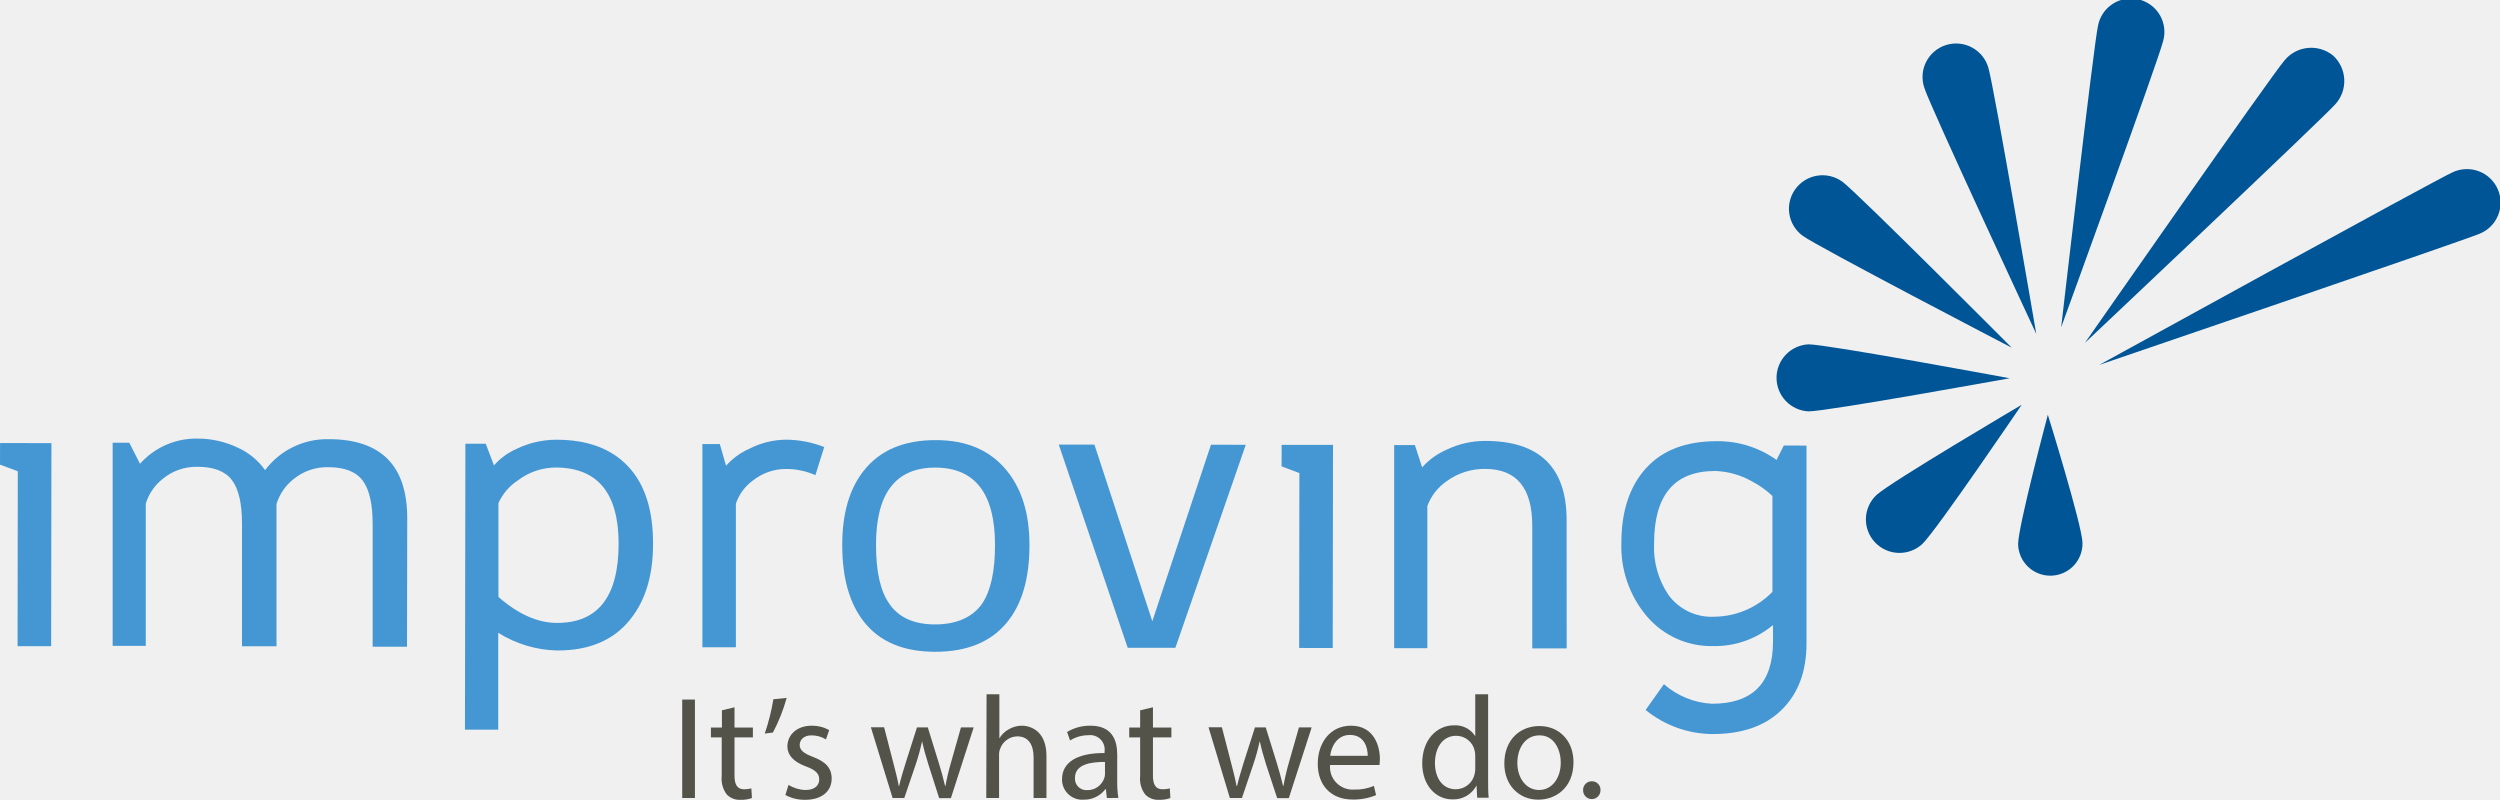
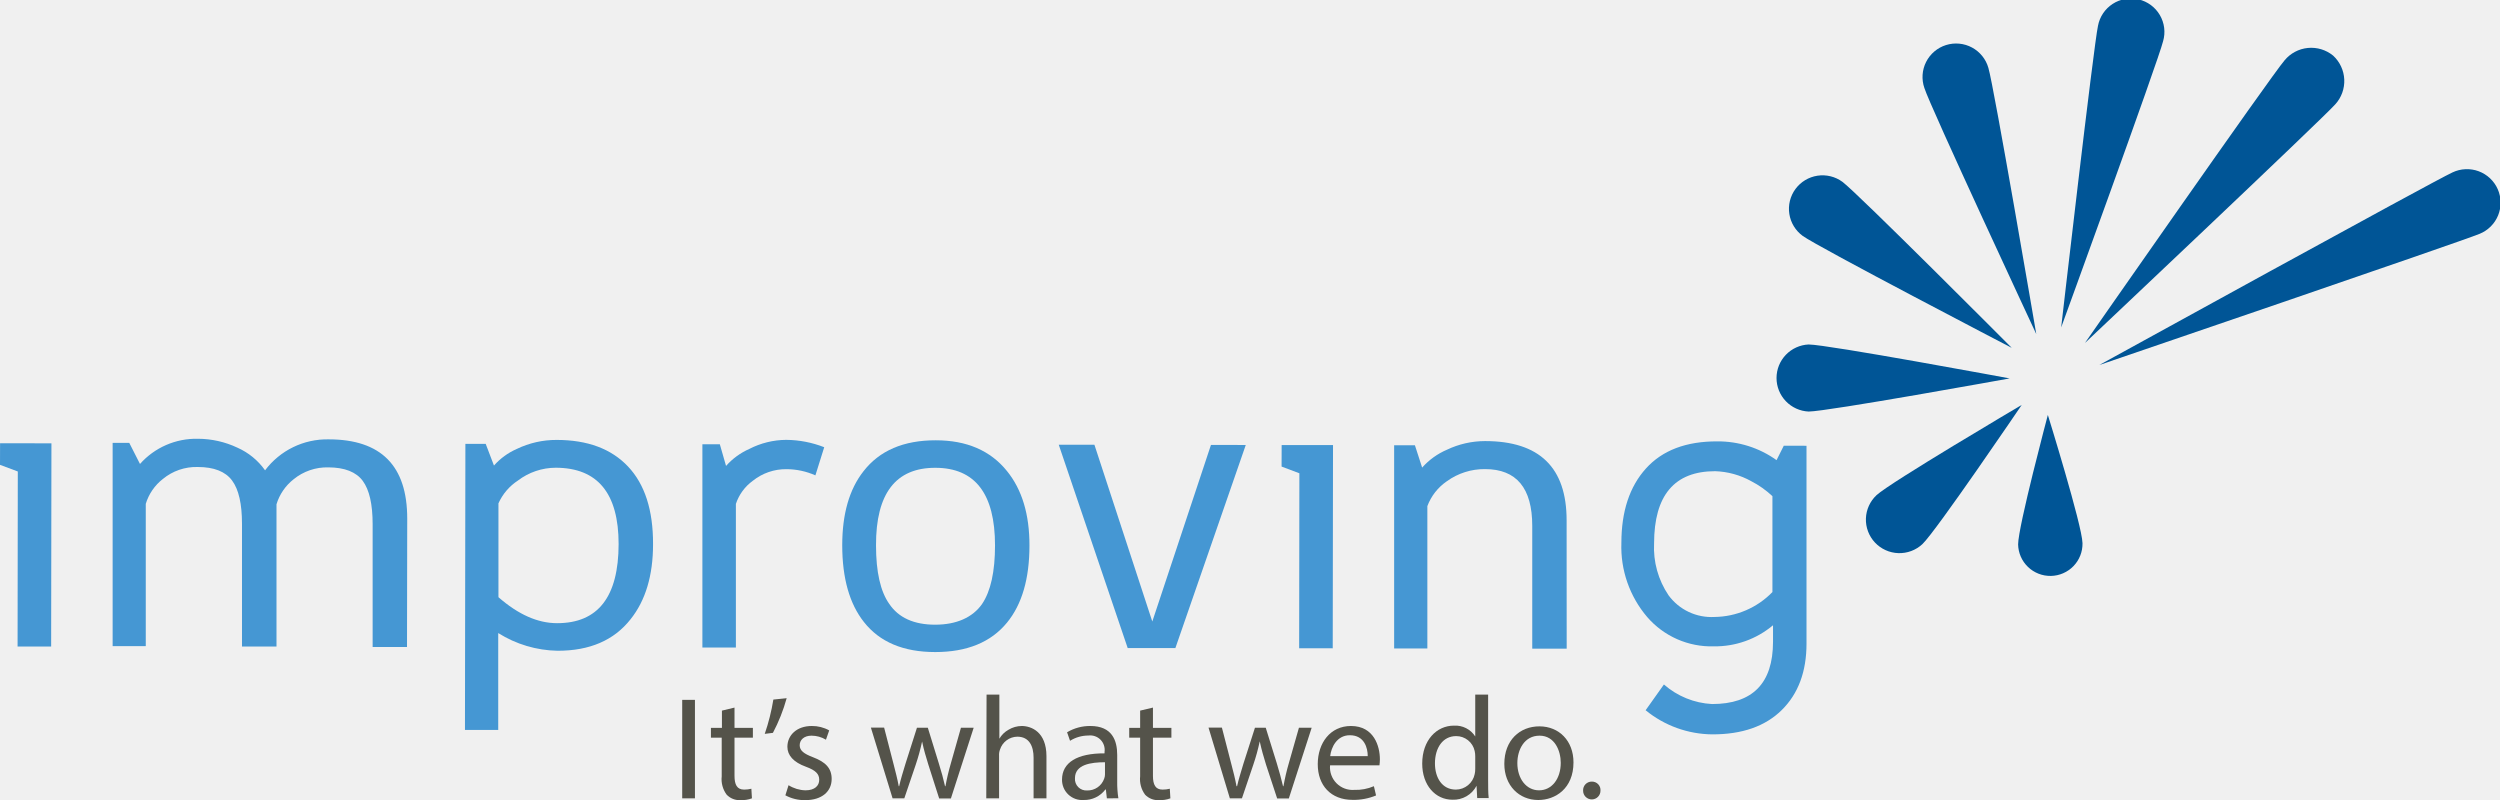
- <svg xmlns="http://www.w3.org/2000/svg" width="297" height="95" viewBox="0 0 297 95" fill="none">
-   <g clip-path="url(#clip0_38_24445)">
-     <path d="M249.24 3.069C249.338 2.54 249.543 2.037 249.842 1.589C250.141 1.142 250.528 0.76 250.98 0.466C251.432 0.172 251.938 -0.027 252.469 -0.12C253.001 -0.212 253.545 -0.196 254.07 -0.072C254.594 0.052 255.088 0.281 255.522 0.601C255.955 0.921 256.318 1.326 256.59 1.79C256.862 2.255 257.036 2.77 257.102 3.304C257.169 3.837 257.125 4.379 256.975 4.896C256.468 7.039 244.866 38.883 244.866 38.883C244.866 38.883 248.75 5.213 249.24 3.069Z" fill="#005596" />
-     <path d="M228.614 10.443C228.44 9.94 228.369 9.408 228.405 8.877C228.44 8.347 228.583 7.829 228.823 7.354C229.063 6.879 229.396 6.457 229.802 6.113C230.208 5.768 230.68 5.509 231.188 5.35C231.697 5.19 232.232 5.134 232.763 5.185C233.294 5.235 233.809 5.392 234.278 5.644C234.747 5.897 235.16 6.241 235.494 6.656C235.828 7.071 236.074 7.548 236.22 8.06C236.864 10.169 241.909 39.672 241.909 39.672C241.909 39.672 229.25 12.535 228.614 10.443Z" fill="#005596" />
-     <path d="M214.158 28.011C213.304 27.387 212.734 26.45 212.573 25.407C212.493 24.89 212.516 24.363 212.641 23.855C212.765 23.347 212.989 22.868 213.298 22.447C213.608 22.025 213.998 21.668 214.446 21.397C214.894 21.126 215.391 20.945 215.909 20.866C216.955 20.705 218.023 20.965 218.876 21.589C220.647 22.892 238.996 41.309 238.996 41.309C238.996 41.309 215.937 29.314 214.158 28.011Z" fill="#005596" />
-     <path d="M214.862 48.872C213.836 48.824 212.867 48.384 212.157 47.642C211.447 46.901 211.051 45.914 211.051 44.889C211.051 43.864 211.447 42.878 212.157 42.136C212.867 41.394 213.836 40.954 214.862 40.907C217.063 40.907 238.747 44.936 238.747 44.936C238.747 44.936 217.054 48.872 214.862 48.872Z" fill="#005596" />
-     <path d="M228.381 64.614C227.609 65.335 226.581 65.72 225.523 65.684C224.466 65.649 223.466 65.196 222.743 64.425C222.021 63.654 221.635 62.629 221.67 61.574C221.706 60.519 222.16 59.521 222.932 58.8C224.54 57.3 240.182 48.083 240.182 48.083C240.182 48.083 229.98 63.113 228.381 64.614Z" fill="#005596" />
-     <path d="M247.401 64.502C247.42 65.514 247.036 66.492 246.333 67.222C245.629 67.951 244.664 68.371 243.65 68.391C243.147 68.4 242.648 68.311 242.18 68.128C241.713 67.945 241.286 67.672 240.924 67.325C240.193 66.623 239.771 65.66 239.752 64.648C239.752 62.539 243.284 49.275 243.284 49.275C243.284 49.275 247.358 62.393 247.401 64.502Z" fill="#005596" />
-     <path d="M291.354 20.475C291.837 20.245 292.361 20.114 292.896 20.091C293.43 20.067 293.964 20.151 294.466 20.337C294.968 20.523 295.427 20.807 295.816 21.174C296.205 21.54 296.517 21.981 296.732 22.47C296.948 22.958 297.062 23.485 297.07 24.019C297.077 24.553 296.977 25.083 296.775 25.577C296.573 26.072 296.274 26.521 295.895 26.898C295.515 27.275 295.064 27.572 294.568 27.771C292.531 28.629 249.387 43.35 249.387 43.35C249.387 43.35 289.317 21.384 291.354 20.475Z" fill="#005596" />
-     <path d="M271.406 7.168C272.095 6.33 273.09 5.8 274.172 5.694C275.253 5.588 276.332 5.915 277.172 6.602C277.972 7.335 278.449 8.354 278.499 9.437C278.549 10.519 278.168 11.577 277.439 12.381C275.883 14.139 247.693 40.727 247.693 40.727C247.693 40.727 269.867 8.925 271.406 7.168Z" fill="#005596" />
-     <path d="M82.558 83.108V94.803H81.046V83.108H82.558Z" fill="#54534A" />
-     <path d="M87.26 84.025V86.435H89.443V87.601H87.26V92.128C87.26 93.174 87.552 93.766 88.403 93.766C88.693 93.768 88.981 93.733 89.262 93.663L89.331 94.803C88.9 94.961 88.441 95.034 87.982 95.017C87.677 95.035 87.371 94.987 87.086 94.876C86.801 94.765 86.544 94.594 86.332 94.374C85.865 93.746 85.653 92.965 85.739 92.188V87.601H84.458V86.435H85.764V84.385L87.26 84.025Z" fill="#54534A" />
-     <path d="M93.457 82.911C93.062 84.337 92.515 85.717 91.824 87.026L90.853 87.146C91.308 85.82 91.65 84.457 91.875 83.074L93.457 82.911Z" fill="#54534A" />
-     <path d="M93.68 93.242C94.283 93.623 94.978 93.833 95.691 93.851C96.808 93.851 97.324 93.294 97.324 92.599C97.324 91.905 96.894 91.476 95.76 91.056C94.256 90.516 93.542 89.684 93.542 88.681C93.542 87.326 94.634 86.212 96.439 86.212C97.163 86.203 97.877 86.383 98.51 86.735L98.123 87.841C97.606 87.525 97.011 87.359 96.404 87.361C95.502 87.361 95.004 87.875 95.004 88.501C95.004 89.127 95.502 89.513 96.594 89.924C98.055 90.482 98.802 91.21 98.802 92.496C98.802 93.971 97.659 95.017 95.657 95.017C94.835 95.031 94.024 94.833 93.302 94.443L93.68 93.242Z" fill="#54534A" />
-     <path d="M105.033 86.4L106.142 90.687C106.383 91.63 106.615 92.496 106.769 93.362H106.821C107.01 92.505 107.285 91.647 107.569 90.704L108.935 86.417H110.224L111.522 90.619C111.84 91.63 112.081 92.513 112.27 93.362H112.321C112.487 92.442 112.702 91.532 112.966 90.636L114.161 86.417H115.673L112.966 94.82H111.574L110.293 90.816C110.001 89.873 109.752 89.041 109.545 88.055C109.343 88.995 109.087 89.922 108.78 90.833L107.431 94.803H106.039L103.46 86.4H105.033Z" fill="#54534A" />
-     <path d="M117.203 82.482H118.725V87.721C118.987 87.27 119.367 86.9 119.825 86.649C120.295 86.367 120.832 86.216 121.38 86.212C122.515 86.212 124.32 86.906 124.32 89.804V94.803H122.79V89.976C122.79 88.629 122.291 87.481 120.847 87.481C120.389 87.49 119.946 87.642 119.579 87.916C119.212 88.189 118.94 88.571 118.802 89.007C118.712 89.239 118.674 89.487 118.69 89.736V94.803H117.169L117.203 82.482Z" fill="#54534A" />
-     <path d="M131.496 94.803L131.375 93.748H131.324C131.025 94.146 130.635 94.467 130.186 94.685C129.738 94.903 129.244 95.011 128.746 95C128.414 95.025 128.08 94.981 127.766 94.87C127.452 94.76 127.165 94.585 126.923 94.358C126.68 94.13 126.488 93.855 126.358 93.549C126.228 93.243 126.163 92.914 126.167 92.582C126.167 90.55 127.972 89.444 131.221 89.461V89.281C131.257 89.02 131.233 88.755 131.15 88.505C131.067 88.255 130.927 88.028 130.742 87.84C130.556 87.653 130.33 87.511 130.081 87.424C129.832 87.338 129.566 87.311 129.304 87.343C128.532 87.343 127.775 87.56 127.121 87.969L126.769 86.957C127.604 86.458 128.562 86.2 129.536 86.212C132.115 86.212 132.725 87.926 132.725 89.641V92.788C132.713 93.459 132.759 94.13 132.862 94.794L131.496 94.803ZM131.272 90.516C129.605 90.516 127.706 90.781 127.706 92.41C127.69 92.604 127.717 92.799 127.784 92.982C127.851 93.164 127.957 93.33 128.094 93.469C128.231 93.607 128.396 93.714 128.578 93.783C128.76 93.852 128.955 93.881 129.15 93.868C129.594 93.879 130.03 93.749 130.394 93.496C130.759 93.243 131.034 92.881 131.178 92.462C131.239 92.306 131.271 92.141 131.272 91.973V90.516Z" fill="#54534A" />
-     <path d="M136.97 84.025V86.435H139.162V87.601H136.97V92.128C136.97 93.174 137.263 93.766 138.113 93.766C138.403 93.768 138.692 93.733 138.973 93.663L139.042 94.803C138.61 94.962 138.152 95.034 137.692 95.017C137.387 95.035 137.082 94.987 136.797 94.876C136.512 94.765 136.255 94.594 136.042 94.374C135.575 93.746 135.364 92.965 135.449 92.188V87.601H134.151V86.435H135.449V84.385L136.97 84.025Z" fill="#54534A" />
-     <path d="M145.161 86.4L146.27 90.687C146.519 91.63 146.743 92.496 146.897 93.362H146.966C147.155 92.505 147.439 91.647 147.714 90.704L149.089 86.417H150.37L151.676 90.619C151.985 91.63 152.226 92.513 152.424 93.362H152.475C152.638 92.443 152.85 91.532 153.111 90.636L154.314 86.417H155.827L153.111 94.82H151.727L150.404 90.799C150.112 89.856 149.871 89.024 149.656 88.038C149.457 88.978 149.202 89.906 148.891 90.816L147.542 94.803H146.107L143.571 86.4H145.161Z" fill="#54534A" />
-     <path d="M158.01 90.885C157.975 91.272 158.025 91.663 158.157 92.03C158.289 92.396 158.499 92.73 158.773 93.007C159.047 93.284 159.378 93.499 159.744 93.636C160.109 93.773 160.5 93.829 160.889 93.8C161.688 93.826 162.483 93.677 163.218 93.362L163.476 94.46C162.592 94.826 161.64 95.004 160.683 94.983C158.104 94.983 156.549 93.268 156.549 90.747C156.549 88.227 158.044 86.212 160.494 86.212C163.235 86.212 163.932 88.629 163.932 90.173C163.928 90.411 163.911 90.648 163.88 90.885H158.01ZM162.488 89.787C162.488 88.818 162.084 87.309 160.365 87.309C158.826 87.309 158.147 88.732 158.027 89.787H162.488Z" fill="#54534A" />
-     <path d="M176.789 82.482V92.599C176.789 93.345 176.789 94.203 176.857 94.769H175.491L175.413 93.311C175.143 93.829 174.73 94.26 174.224 94.553C173.717 94.846 173.137 94.989 172.551 94.966C170.523 94.966 168.959 93.251 168.959 90.679C168.959 87.892 170.678 86.169 172.723 86.169C173.223 86.138 173.721 86.241 174.167 86.467C174.613 86.693 174.99 87.034 175.259 87.455V87.455V82.482H176.789ZM175.259 89.821C175.261 89.605 175.238 89.389 175.19 89.178C175.082 88.677 174.804 88.228 174.403 87.906C174.003 87.585 173.504 87.41 172.99 87.412C171.408 87.412 170.472 88.801 170.472 90.653C170.472 92.368 171.331 93.765 172.955 93.765C173.481 93.762 173.99 93.579 174.397 93.247C174.804 92.915 175.084 92.453 175.19 91.939C175.241 91.723 175.264 91.501 175.259 91.279V89.821Z" fill="#54534A" />
-     <path d="M186.93 90.533C186.93 93.645 184.773 95 182.745 95C180.467 95 178.714 93.285 178.714 90.713C178.714 87.901 180.553 86.254 182.882 86.254C185.211 86.254 186.93 87.969 186.93 90.533ZM180.261 90.619C180.261 92.462 181.318 93.851 182.839 93.851C184.36 93.851 185.418 92.479 185.418 90.584C185.418 89.161 184.704 87.36 182.899 87.36C181.095 87.36 180.261 89.024 180.261 90.619Z" fill="#54534A" />
-     <path d="M188.074 93.903C188.064 93.761 188.084 93.62 188.132 93.487C188.18 93.354 188.256 93.232 188.354 93.13C188.451 93.028 188.569 92.947 188.7 92.892C188.831 92.838 188.972 92.811 189.114 92.814C189.255 92.811 189.395 92.838 189.525 92.892C189.655 92.947 189.772 93.028 189.868 93.131C189.965 93.233 190.038 93.355 190.085 93.488C190.131 93.621 190.148 93.762 190.136 93.903C190.136 94.175 190.028 94.437 189.834 94.63C189.641 94.823 189.378 94.931 189.105 94.931C188.831 94.931 188.569 94.823 188.376 94.63C188.182 94.437 188.074 94.175 188.074 93.903Z" fill="#54534A" />
-     <path d="M6.076 76.772H2.088L2.114 55.988L0 55.199L0.009 52.636L6.111 52.644L6.076 76.772Z" fill="#4597D3" />
-     <path d="M48.353 76.832H44.27V62.256C44.27 59.889 43.884 58.175 43.102 57.111C42.319 56.048 40.953 55.508 39.011 55.5C37.503 55.463 36.033 55.968 34.868 56.923C33.909 57.681 33.204 58.713 32.848 59.881V76.78H28.749V62.205C28.749 59.838 28.362 58.123 27.571 57.06C26.781 55.997 25.423 55.457 23.489 55.457C21.981 55.414 20.509 55.92 19.346 56.88C18.382 57.631 17.674 58.661 17.318 59.83V76.729H13.382V52.593H15.359L16.631 55.097C17.49 54.13 18.55 53.361 19.738 52.844C20.925 52.328 22.211 52.075 23.506 52.104C25.129 52.107 26.731 52.467 28.199 53.159C29.52 53.742 30.658 54.673 31.49 55.851C32.366 54.685 33.507 53.744 34.819 53.104C36.131 52.465 37.576 52.146 39.036 52.173C45.276 52.173 48.39 55.317 48.379 61.604L48.353 76.832Z" fill="#4597D3" />
-     <path d="M77.582 64.614C77.582 68.335 76.692 71.31 74.91 73.539C72.944 76.037 70.054 77.283 66.238 77.277C63.74 77.233 61.303 76.506 59.19 75.177V86.683H55.237L55.288 52.713H57.703L58.683 55.285C59.431 54.44 60.355 53.767 61.391 53.313C62.867 52.601 64.486 52.234 66.126 52.241C69.799 52.241 72.629 53.296 74.617 55.405C76.606 57.514 77.594 60.584 77.582 64.614ZM73.492 64.614C73.492 58.578 71.002 55.554 66.023 55.542C64.402 55.547 62.826 56.08 61.537 57.06C60.519 57.722 59.713 58.663 59.216 59.769V70.915C61.565 72.973 63.886 74.002 66.178 74.002C71.048 74.008 73.486 70.873 73.492 64.597V64.614Z" fill="#4597D3" />
-     <path d="M97.917 53.108L96.868 56.451C95.787 55.968 94.616 55.717 93.431 55.714C91.983 55.699 90.574 56.184 89.443 57.086C88.497 57.77 87.791 58.732 87.423 59.838V76.892H83.444V52.756H85.515L86.254 55.328C87.018 54.467 87.959 53.78 89.013 53.313C90.369 52.615 91.87 52.245 93.396 52.233C94.944 52.245 96.477 52.542 97.917 53.108V53.108Z" fill="#4597D3" />
-     <path d="M122.3 64.776C122.3 68.721 121.409 71.776 119.627 73.942C117.719 76.269 114.877 77.432 111.101 77.432C107.325 77.432 104.503 76.243 102.635 73.865C100.917 71.693 100.057 68.652 100.057 64.742C100.057 61.032 100.897 58.109 102.575 55.971C104.483 53.507 107.348 52.279 111.17 52.284C114.848 52.284 117.67 53.505 119.635 55.945C121.417 58.146 122.305 61.09 122.3 64.776ZM118.209 64.776C118.209 58.638 115.848 55.562 111.127 55.551C106.406 55.539 104.054 58.609 104.071 64.759C104.071 67.915 104.595 70.233 105.644 71.713C106.752 73.359 108.583 74.182 111.101 74.182C113.619 74.182 115.553 73.325 116.67 71.722C117.696 70.207 118.209 67.886 118.209 64.759V64.776Z" fill="#4597D3" />
-     <path d="M147.997 52.842L139.635 76.96H133.971L125.78 52.816H130.017L136.893 73.805L143.863 52.833L147.997 52.842Z" fill="#4597D3" />
-     <path d="M158.328 76.986L154.34 76.977L154.366 56.203L152.251 55.405L152.26 52.85H158.362L158.328 76.986Z" fill="#4597D3" />
-     <path d="M186.122 77.029H182.031V62.453C182.031 57.96 180.164 55.711 176.428 55.705C174.8 55.689 173.209 56.194 171.89 57.146C170.83 57.87 170.019 58.903 169.569 60.104V77.003H165.625V52.876H168.091L168.951 55.525C169.762 54.612 170.766 53.889 171.89 53.407C173.304 52.732 174.851 52.381 176.419 52.379C182.894 52.379 186.125 55.523 186.114 61.81L186.122 77.029Z" fill="#4597D3" />
-     <path d="M214.613 52.936V76.429C214.613 79.755 213.633 82.385 211.674 84.317C209.714 86.249 206.964 87.212 203.423 87.206C200.532 87.182 197.735 86.171 195.499 84.343L197.673 81.282C199.262 82.675 201.276 83.494 203.389 83.605C208.213 83.605 210.628 81.144 210.634 76.223V74.251C208.665 75.901 206.167 76.79 203.595 76.754C202.101 76.796 200.616 76.506 199.248 75.904C197.88 75.302 196.664 74.403 195.688 73.273C193.597 70.824 192.503 67.683 192.62 64.468C192.62 60.73 193.594 57.783 195.542 55.628C197.49 53.473 200.315 52.401 204.016 52.413C206.54 52.396 209.004 53.176 211.055 54.642L211.914 52.927L214.613 52.936ZM210.565 70.307V58.92C209.815 58.215 208.971 57.618 208.056 57.146C206.739 56.412 205.266 56.004 203.758 55.954C198.928 55.954 196.51 58.812 196.505 64.528C196.393 66.714 196.996 68.878 198.223 70.693C198.846 71.541 199.672 72.221 200.625 72.67C201.578 73.119 202.628 73.324 203.681 73.265C204.967 73.249 206.238 72.98 207.419 72.472C208.601 71.965 209.67 71.229 210.565 70.307V70.307Z" fill="#4597D3" />
+ <svg xmlns="http://www.w3.org/2000/svg" width="300" height="96" viewBox="0 0 300 96" fill="none">
+   <g clip-path="url(#clip0_243_2933)">
+     <path d="M251.758 3.102C251.857 2.567 252.064 2.059 252.366 1.606C252.668 1.154 253.059 0.768 253.515 0.471C253.971 0.174 254.483 -0.027 255.02 -0.121C255.556 -0.214 256.106 -0.198 256.636 -0.073C257.166 0.053 257.665 0.284 258.103 0.607C258.541 0.931 258.908 1.34 259.182 1.809C259.457 2.279 259.633 2.799 259.7 3.338C259.767 3.878 259.723 4.425 259.571 4.947C259.059 7.113 247.339 39.292 247.339 39.292C247.339 39.292 251.263 5.268 251.758 3.102Z" fill="#005596" />
+     <path d="M230.923 10.553C230.747 10.045 230.675 9.507 230.711 8.971C230.748 8.435 230.891 7.911 231.134 7.431C231.376 6.951 231.712 6.525 232.123 6.177C232.533 5.829 233.009 5.567 233.523 5.406C234.037 5.245 234.578 5.188 235.114 5.239C235.65 5.291 236.17 5.448 236.644 5.704C237.118 5.959 237.535 6.307 237.872 6.726C238.209 7.145 238.459 7.627 238.606 8.144C239.257 10.276 244.353 40.09 244.353 40.09C244.353 40.09 231.565 12.667 230.923 10.553Z" fill="#005596" />
+     <path d="M216.321 28.306C215.459 27.675 214.883 26.729 214.72 25.674C214.639 25.152 214.662 24.619 214.788 24.106C214.914 23.593 215.14 23.109 215.453 22.683C215.766 22.257 216.16 21.896 216.612 21.622C217.065 21.348 217.567 21.166 218.09 21.085C219.147 20.923 220.225 21.186 221.087 21.817C222.875 23.134 241.41 41.744 241.41 41.744C241.41 41.744 218.118 29.623 216.321 28.306Z" fill="#005596" />
+     <path d="M217.033 49.386C215.996 49.338 215.017 48.893 214.3 48.144C213.583 47.394 213.183 46.398 213.183 45.362C213.183 44.325 213.583 43.329 214.3 42.58C215.017 41.83 215.996 41.385 217.033 41.337C219.255 41.337 241.158 45.409 241.158 45.409C241.158 45.409 219.246 49.386 217.033 49.386Z" fill="#005596" />
+     <path d="M230.688 65.294C229.908 66.022 228.869 66.411 227.801 66.376C226.733 66.34 225.723 65.882 224.993 65.103C224.264 64.324 223.874 63.288 223.909 62.222C223.945 61.156 224.404 60.148 225.184 59.419C226.808 57.903 242.608 48.589 242.608 48.589C242.608 48.589 232.303 63.778 230.688 65.294Z" fill="#005596" />
+     <path d="M249.9 65.181C249.92 66.204 249.532 67.192 248.821 67.929C248.11 68.666 247.135 69.091 246.111 69.111C245.603 69.12 245.099 69.03 244.627 68.845C244.154 68.66 243.723 68.385 243.358 68.033C242.619 67.324 242.193 66.351 242.174 65.329C242.174 63.197 245.742 49.794 245.742 49.794C245.742 49.794 249.857 63.05 249.9 65.181Z" fill="#005596" />
+     <path d="M294.297 20.69C294.785 20.458 295.314 20.326 295.854 20.302C296.394 20.278 296.934 20.363 297.441 20.55C297.947 20.738 298.411 21.026 298.804 21.396C299.197 21.767 299.512 22.212 299.73 22.706C299.947 23.2 300.063 23.732 300.07 24.272C300.078 24.811 299.977 25.347 299.773 25.846C299.569 26.346 299.266 26.8 298.883 27.181C298.5 27.562 298.045 27.862 297.543 28.064C295.486 28.93 251.906 43.806 251.906 43.806C251.906 43.806 292.239 21.609 294.297 20.69Z" fill="#005596" />
+     <path d="M274.147 7.243C274.844 6.397 275.849 5.861 276.941 5.754C278.033 5.647 279.124 5.977 279.972 6.671C280.78 7.413 281.261 8.442 281.312 9.536C281.362 10.63 280.977 11.699 280.241 12.511C278.67 14.287 250.195 41.155 250.195 41.155C250.195 41.155 272.593 9.019 274.147 7.243Z" fill="#005596" />
+     <path d="M83.393 83.983V95.801H81.865V83.983H83.393Z" fill="#54534A" />
+     <path d="M88.141 84.91V87.344H90.346V88.523H88.141V93.097C88.141 94.154 88.436 94.752 89.296 94.752C89.588 94.755 89.88 94.72 90.164 94.648L90.233 95.801C89.797 95.96 89.335 96.034 88.87 96.017C88.562 96.035 88.254 95.986 87.966 95.874C87.678 95.762 87.418 95.589 87.204 95.368C86.732 94.733 86.518 93.944 86.605 93.158V88.523H85.311V87.344H86.631V85.274L88.141 84.91Z" fill="#54534A" />
+     <path d="M94.4 83.783C94.002 85.225 93.449 86.619 92.751 87.942L91.77 88.064C92.23 86.723 92.576 85.347 92.803 83.948L94.4 83.783Z" fill="#54534A" />
+     <path d="M94.626 94.224C95.235 94.608 95.937 94.821 96.657 94.839C97.786 94.839 98.307 94.276 98.307 93.574C98.307 92.872 97.873 92.439 96.727 92.014C95.208 91.469 94.487 90.628 94.487 89.614C94.487 88.246 95.59 87.119 97.413 87.119C98.144 87.111 98.866 87.293 99.505 87.648L99.114 88.765C98.592 88.447 97.991 88.279 97.378 88.28C96.467 88.28 95.963 88.8 95.963 89.433C95.963 90.065 96.467 90.455 97.569 90.871C99.045 91.434 99.8 92.17 99.8 93.47C99.8 94.96 98.646 96.017 96.623 96.017C95.793 96.031 94.974 95.831 94.244 95.437L94.626 94.224Z" fill="#54534A" />
+     <path d="M106.094 87.31L107.214 91.642C107.457 92.595 107.691 93.47 107.848 94.345H107.9C108.091 93.479 108.369 92.612 108.655 91.659L110.035 87.327H111.338L112.648 91.573C112.97 92.595 113.213 93.487 113.404 94.345H113.456C113.623 93.416 113.841 92.496 114.107 91.59L115.314 87.327H116.842L114.107 95.818H112.701L111.407 91.772C111.112 90.819 110.86 89.978 110.652 88.982C110.447 89.931 110.189 90.869 109.879 91.789L108.516 95.801H107.11L104.505 87.31H106.094Z" fill="#54534A" />
+     <path d="M118.387 83.35H119.924V88.644C120.189 88.189 120.573 87.815 121.035 87.561C121.51 87.276 122.052 87.124 122.606 87.119C123.752 87.119 125.575 87.821 125.575 90.749V95.801H124.03V90.923C124.03 89.562 123.527 88.401 122.068 88.401C121.605 88.411 121.157 88.564 120.787 88.841C120.416 89.118 120.142 89.503 120.002 89.944C119.911 90.178 119.873 90.429 119.889 90.68V95.801H118.353L118.387 83.35Z" fill="#54534A" />
+     <path d="M132.824 95.801L132.703 94.735H132.65C132.348 95.137 131.954 95.462 131.502 95.682C131.049 95.902 130.55 96.011 130.046 96C129.711 96.025 129.374 95.981 129.057 95.869C128.74 95.757 128.45 95.581 128.205 95.351C127.96 95.121 127.765 94.843 127.634 94.534C127.503 94.225 127.437 93.892 127.442 93.557C127.442 91.503 129.265 90.386 132.546 90.403V90.221C132.583 89.957 132.558 89.689 132.475 89.437C132.391 89.184 132.25 88.954 132.062 88.765C131.875 88.576 131.647 88.432 131.395 88.345C131.143 88.258 130.875 88.23 130.61 88.263C129.83 88.263 129.066 88.482 128.405 88.895L128.049 87.873C128.893 87.369 129.861 87.108 130.845 87.119C133.449 87.119 134.065 88.852 134.065 90.585V93.765C134.054 94.443 134.1 95.121 134.204 95.792L132.824 95.801ZM132.598 91.469C130.914 91.469 128.996 91.737 128.996 93.383C128.98 93.579 129.007 93.776 129.075 93.961C129.142 94.145 129.249 94.313 129.387 94.453C129.526 94.592 129.693 94.701 129.877 94.77C130.061 94.84 130.258 94.869 130.454 94.856C130.903 94.868 131.343 94.736 131.711 94.481C132.08 94.225 132.357 93.859 132.503 93.435C132.565 93.278 132.597 93.111 132.598 92.942V91.469Z" fill="#54534A" />
+     <path d="M138.354 84.91V87.344H140.568V88.523H138.354V93.097C138.354 94.154 138.649 94.752 139.508 94.752C139.801 94.755 140.093 94.72 140.377 94.648L140.446 95.801C140.01 95.961 139.547 96.035 139.083 96.017C138.775 96.035 138.466 95.986 138.178 95.874C137.891 95.762 137.631 95.589 137.416 95.368C136.945 94.733 136.731 93.944 136.817 93.158V88.523H135.506V87.344H136.817V85.274L138.354 84.91Z" fill="#54534A" />
+     <path d="M146.628 87.31L147.747 91.642C147.999 92.595 148.225 93.47 148.381 94.345H148.451C148.642 93.479 148.928 92.612 149.206 91.659L150.595 87.327H151.888L153.208 91.573C153.52 92.595 153.764 93.487 153.963 94.345H154.015C154.18 93.416 154.394 92.496 154.658 91.59L155.873 87.327H157.401L154.658 95.818H153.26L151.923 91.754C151.628 90.802 151.385 89.961 151.168 88.965C150.967 89.915 150.709 90.853 150.395 91.772L149.032 95.801H147.582L145.021 87.31H146.628Z" fill="#54534A" />
+     <path d="M159.606 91.841C159.571 92.233 159.621 92.628 159.755 92.998C159.888 93.369 160.1 93.706 160.377 93.986C160.653 94.266 160.988 94.483 161.357 94.621C161.726 94.76 162.121 94.816 162.514 94.787C163.321 94.814 164.124 94.663 164.867 94.345L165.127 95.454C164.234 95.825 163.273 96.004 162.306 95.983C159.701 95.983 158.13 94.25 158.13 91.703C158.13 89.155 159.64 87.119 162.115 87.119C164.884 87.119 165.587 89.562 165.587 91.122C165.584 91.363 165.567 91.603 165.535 91.841H159.606ZM164.129 90.732C164.129 89.753 163.721 88.228 161.984 88.228C160.43 88.228 159.745 89.666 159.623 90.732H164.129Z" fill="#54534A" />
+     <path d="M178.575 83.35V93.574C178.575 94.328 178.575 95.194 178.644 95.766H177.264L177.186 94.293C176.913 94.817 176.496 95.252 175.984 95.549C175.472 95.845 174.886 95.989 174.295 95.965C172.246 95.965 170.666 94.233 170.666 91.633C170.666 88.817 172.402 87.076 174.468 87.076C174.973 87.045 175.476 87.149 175.926 87.377C176.377 87.606 176.758 87.95 177.029 88.375V88.375V83.35H178.575ZM177.029 90.767C177.032 90.548 177.008 90.33 176.96 90.117C176.851 89.61 176.57 89.157 176.166 88.832C175.761 88.507 175.257 88.33 174.738 88.332C173.14 88.332 172.194 89.736 172.194 91.607C172.194 93.34 173.062 94.752 174.703 94.752C175.234 94.749 175.748 94.564 176.159 94.228C176.57 93.893 176.853 93.426 176.96 92.907C177.011 92.688 177.034 92.464 177.029 92.24V90.767Z" fill="#54534A" />
+     <path d="M188.818 91.486C188.818 94.631 186.639 96 184.591 96C182.29 96 180.519 94.267 180.519 91.668C180.519 88.826 182.377 87.162 184.729 87.162C187.082 87.162 188.818 88.895 188.818 91.486ZM182.082 91.573C182.082 93.435 183.149 94.839 184.686 94.839C186.223 94.839 187.29 93.453 187.29 91.538C187.29 90.1 186.57 88.28 184.747 88.28C182.924 88.28 182.082 89.961 182.082 91.573Z" fill="#54534A" />
+     <path d="M189.973 94.891C189.963 94.748 189.984 94.605 190.032 94.471C190.081 94.336 190.157 94.214 190.256 94.11C190.355 94.007 190.474 93.925 190.606 93.87C190.738 93.815 190.88 93.788 191.023 93.791C191.166 93.788 191.307 93.815 191.439 93.87C191.57 93.925 191.688 94.007 191.786 94.111C191.883 94.215 191.958 94.338 192.004 94.472C192.051 94.606 192.069 94.749 192.057 94.891C192.057 95.166 191.947 95.43 191.751 95.625C191.556 95.82 191.291 95.93 191.015 95.93C190.739 95.93 190.474 95.82 190.278 95.625C190.083 95.43 189.973 95.166 189.973 94.891Z" fill="#54534A" />
+     <path d="M6.138 77.58H2.11L2.136 56.578L0 55.781L0.009 53.19L6.172 53.199L6.138 77.58Z" fill="#4597D3" />
+     <path d="M48.841 77.64H44.717V62.911C44.717 60.52 44.327 58.787 43.537 57.713C42.747 56.638 41.366 56.092 39.404 56.084C37.882 56.047 36.397 56.557 35.22 57.522C34.251 58.288 33.539 59.331 33.18 60.511V77.588H29.039V62.859C29.039 60.468 28.648 58.735 27.849 57.661C27.051 56.586 25.679 56.04 23.726 56.04C22.202 55.998 20.715 56.509 19.541 57.479C18.567 58.238 17.852 59.279 17.493 60.459V77.536H13.517V53.147H15.513L16.798 55.676C17.666 54.7 18.737 53.923 19.937 53.401C21.136 52.879 22.435 52.623 23.743 52.653C25.383 52.655 27.001 53.019 28.483 53.718C29.818 54.308 30.967 55.248 31.808 56.439C32.693 55.261 33.845 54.309 35.17 53.663C36.495 53.017 37.956 52.694 39.43 52.722C45.733 52.722 48.879 55.899 48.867 62.253L48.841 77.64Z" fill="#4597D3" />
+     <path d="M78.366 65.294C78.366 69.054 77.466 72.061 75.666 74.313C73.681 76.838 70.761 78.097 66.907 78.091C64.384 78.046 61.922 77.311 59.788 75.968V87.596H55.795L55.847 53.268H58.286L59.276 55.867C60.032 55.013 60.965 54.333 62.011 53.874C63.502 53.155 65.138 52.784 66.794 52.791C70.504 52.791 73.363 53.857 75.371 55.989C77.38 58.12 78.378 61.222 78.366 65.294ZM74.234 65.294C74.234 59.194 71.719 56.139 66.69 56.127C65.052 56.131 63.461 56.67 62.158 57.661C61.13 58.33 60.316 59.28 59.814 60.399V71.662C62.187 73.742 64.531 74.781 66.846 74.781C71.766 74.787 74.228 71.619 74.234 65.277V65.294Z" fill="#4597D3" />
+     <path d="M98.906 53.666L97.847 57.045C96.754 56.557 95.571 56.303 94.374 56.3C92.912 56.285 91.489 56.775 90.346 57.687C89.391 58.378 88.678 59.35 88.306 60.468V77.701H84.287V53.311H86.379L87.125 55.91C87.897 55.04 88.848 54.346 89.912 53.874C91.281 53.168 92.798 52.794 94.34 52.783C95.903 52.795 97.451 53.095 98.906 53.666V53.666Z" fill="#4597D3" />
+     <path d="M123.535 65.459C123.535 69.444 122.635 72.531 120.835 74.721C118.908 77.072 116.037 78.247 112.223 78.247C108.409 78.247 105.559 77.046 103.672 74.643C101.936 72.448 101.068 69.375 101.068 65.424C101.068 61.675 101.916 58.721 103.611 56.56C105.539 54.071 108.433 52.829 112.293 52.835C116.008 52.835 118.859 54.068 120.844 56.534C122.644 58.758 123.541 61.733 123.535 65.459ZM119.403 65.459C119.403 59.255 117.018 56.147 112.249 56.136C107.48 56.124 105.105 59.226 105.122 65.441C105.122 68.63 105.652 70.972 106.711 72.468C107.831 74.131 109.68 74.963 112.223 74.963C114.767 74.963 116.72 74.097 117.849 72.477C118.885 70.946 119.403 68.601 119.403 65.441V65.459Z" fill="#4597D3" />
+     <path d="M149.492 53.398L141.045 77.77H135.324L127.051 53.372H131.331L138.276 74.582L145.316 53.389L149.492 53.398Z" fill="#4597D3" />
+     <path d="M159.927 77.796L155.899 77.788L155.925 56.794L153.79 55.988L153.798 53.407H159.962L159.927 77.796Z" fill="#4597D3" />
+     <path d="M188.002 77.84H183.87V63.11C183.87 58.57 181.983 56.297 178.21 56.292C176.565 56.275 174.958 56.785 173.626 57.747C172.555 58.479 171.736 59.523 171.282 60.736V77.814H167.297V53.432H169.789L170.657 56.11C171.477 55.187 172.491 54.456 173.626 53.97C175.054 53.287 176.617 52.932 178.201 52.93C184.741 52.93 188.005 56.107 187.994 62.461L188.002 77.84Z" fill="#4597D3" />
+     <path d="M216.781 53.493V77.233C216.781 80.595 215.792 83.252 213.812 85.204C211.833 87.157 209.055 88.13 205.478 88.124C202.557 88.1 199.733 87.078 197.474 85.23L199.67 82.137C201.275 83.546 203.309 84.373 205.443 84.485C210.317 84.485 212.756 81.999 212.762 77.025V75.032C210.773 76.701 208.249 77.599 205.652 77.562C204.142 77.605 202.642 77.311 201.261 76.703C199.879 76.094 198.651 75.186 197.665 74.045C195.553 71.57 194.447 68.395 194.566 65.147C194.566 61.369 195.55 58.391 197.517 56.214C199.485 54.036 202.338 52.953 206.077 52.965C208.626 52.947 211.115 53.736 213.187 55.217L214.055 53.484L216.781 53.493ZM212.692 71.047V59.541C211.935 58.828 211.082 58.225 210.157 57.747C208.827 57.006 207.339 56.593 205.817 56.543C200.938 56.543 198.495 59.431 198.49 65.207C198.377 67.417 198.987 69.603 200.226 71.437C200.855 72.294 201.689 72.981 202.652 73.435C203.614 73.889 204.675 74.096 205.739 74.036C207.038 74.021 208.321 73.748 209.515 73.235C210.708 72.722 211.788 71.979 212.692 71.047V71.047Z" fill="#4597D3" />
  </g>
  <defs>
-     <clipPath id="clip0_38_24445">
-       <rect width="297" height="95" fill="white" />
+     <clipPath id="clip0_243_2933">
+       <rect width="300" height="96" fill="white" />
    </clipPath>
  </defs>
</svg>
